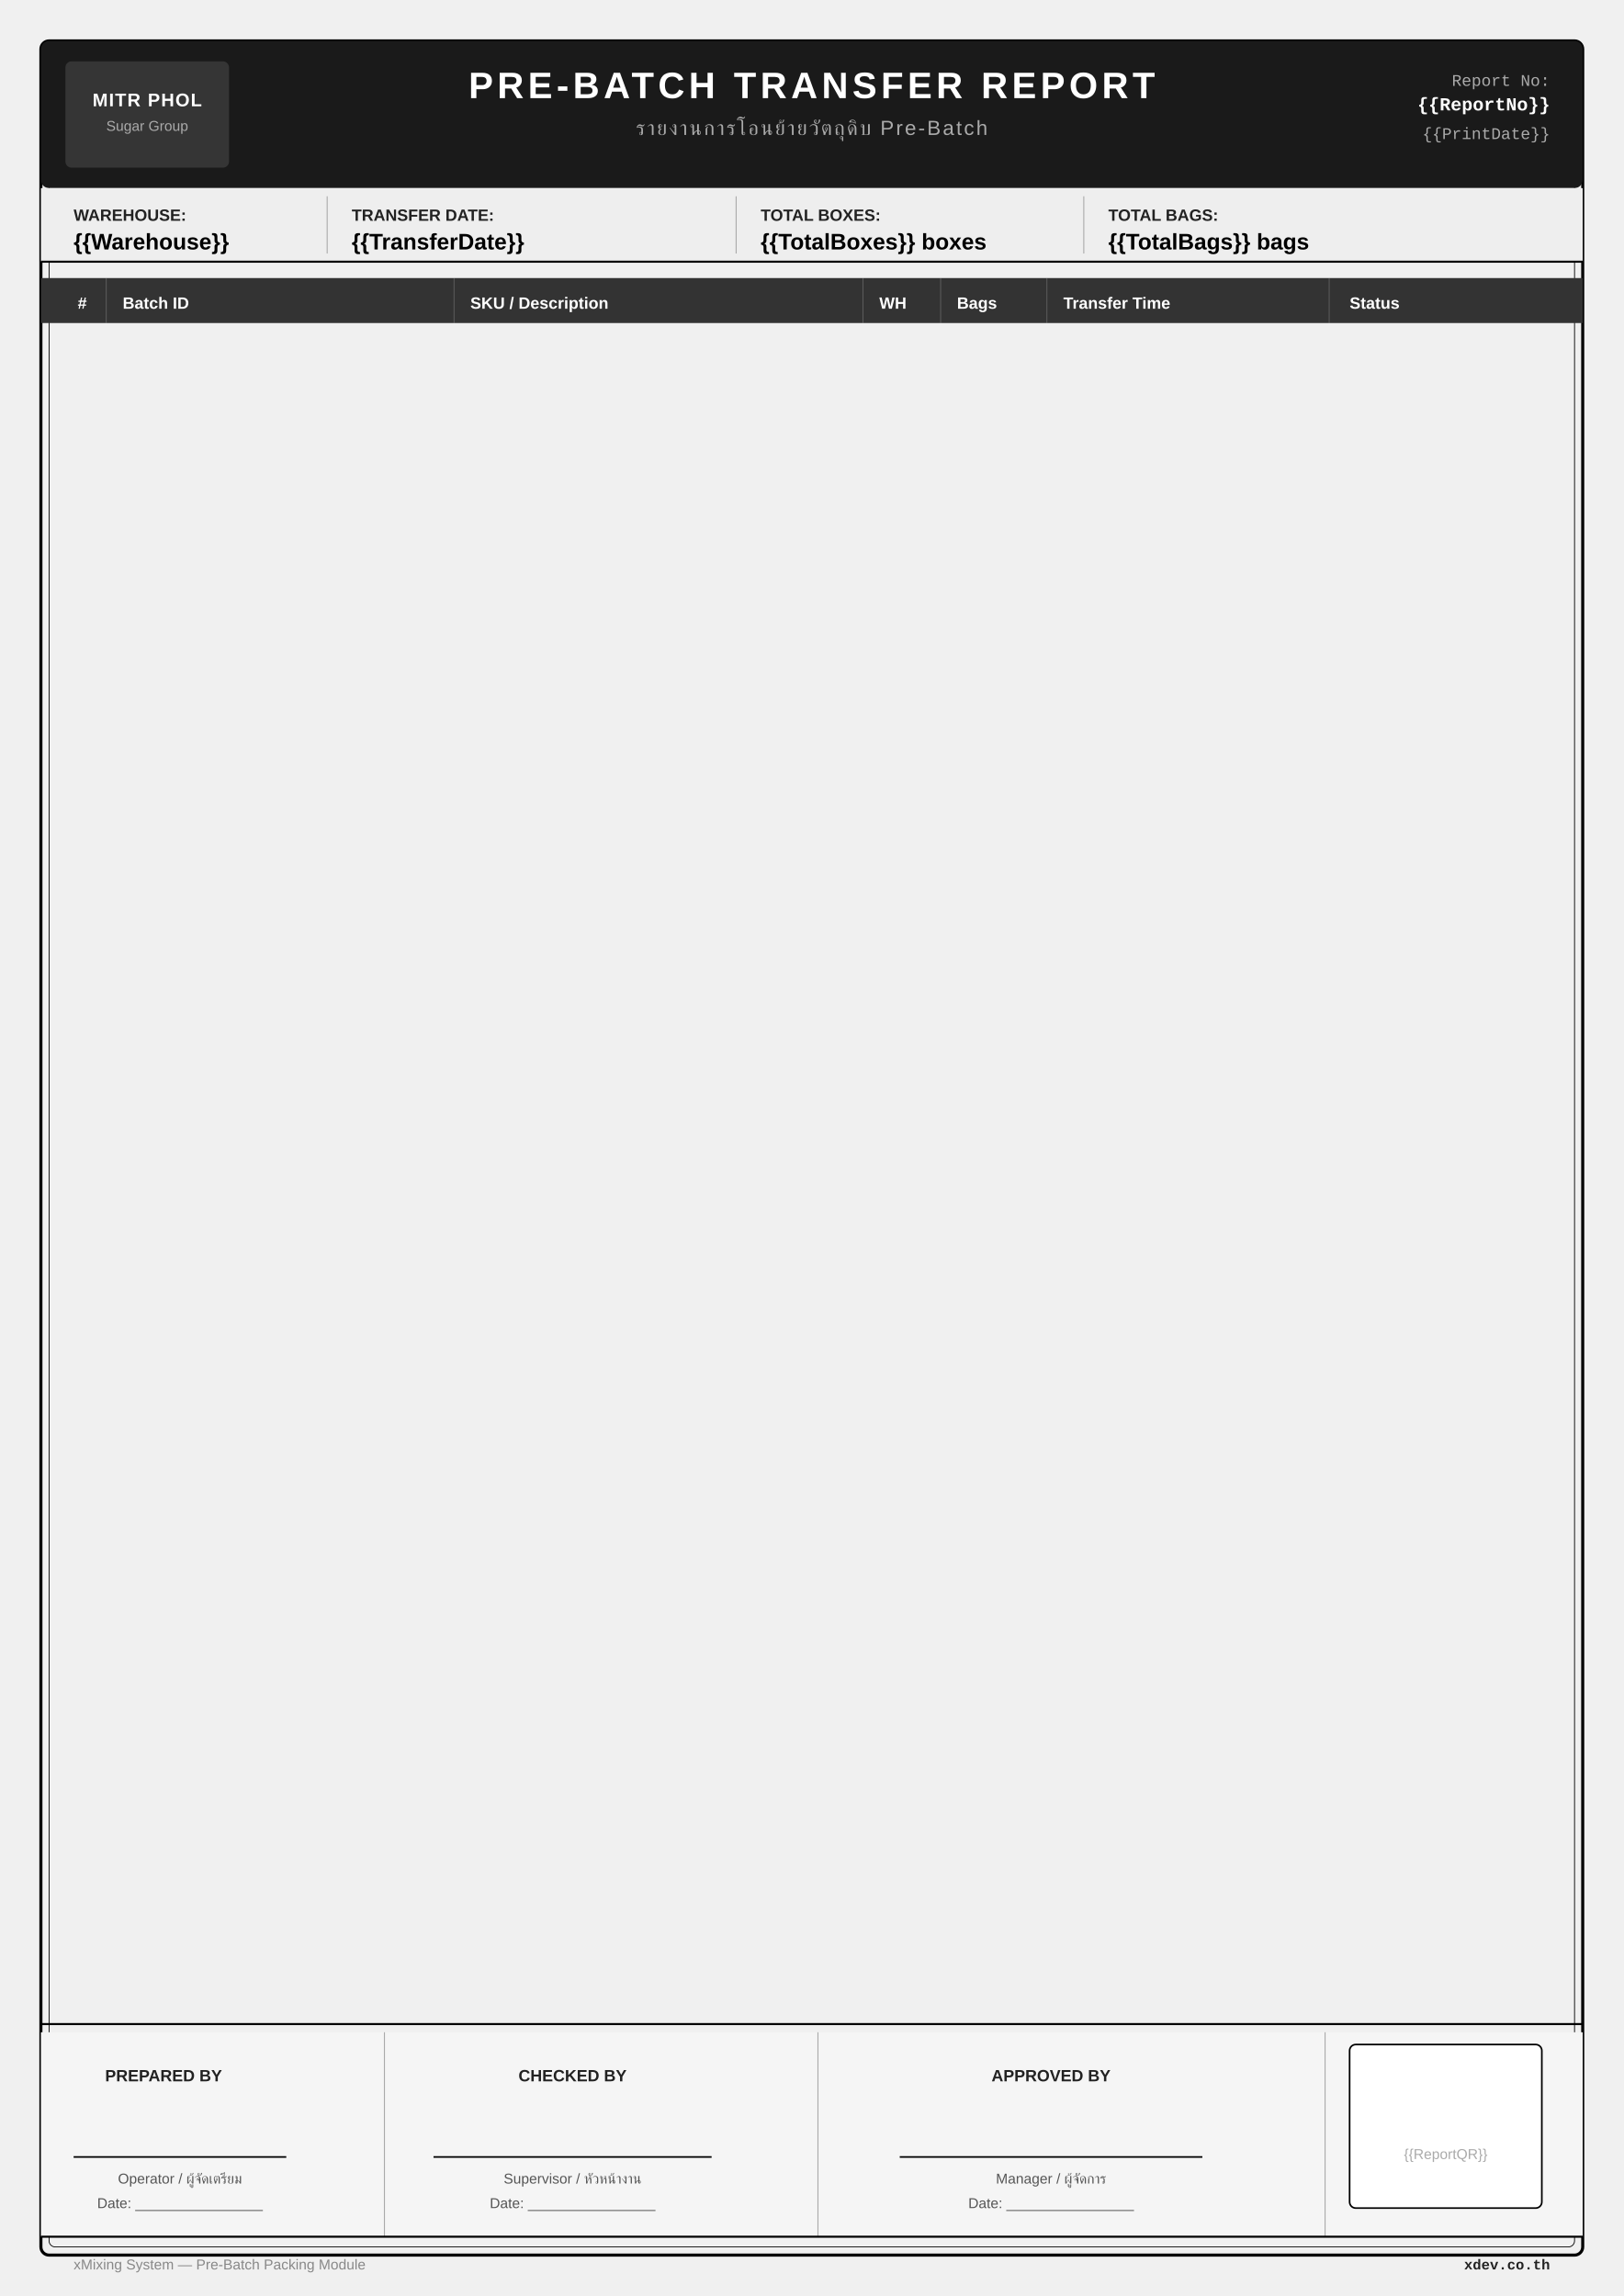
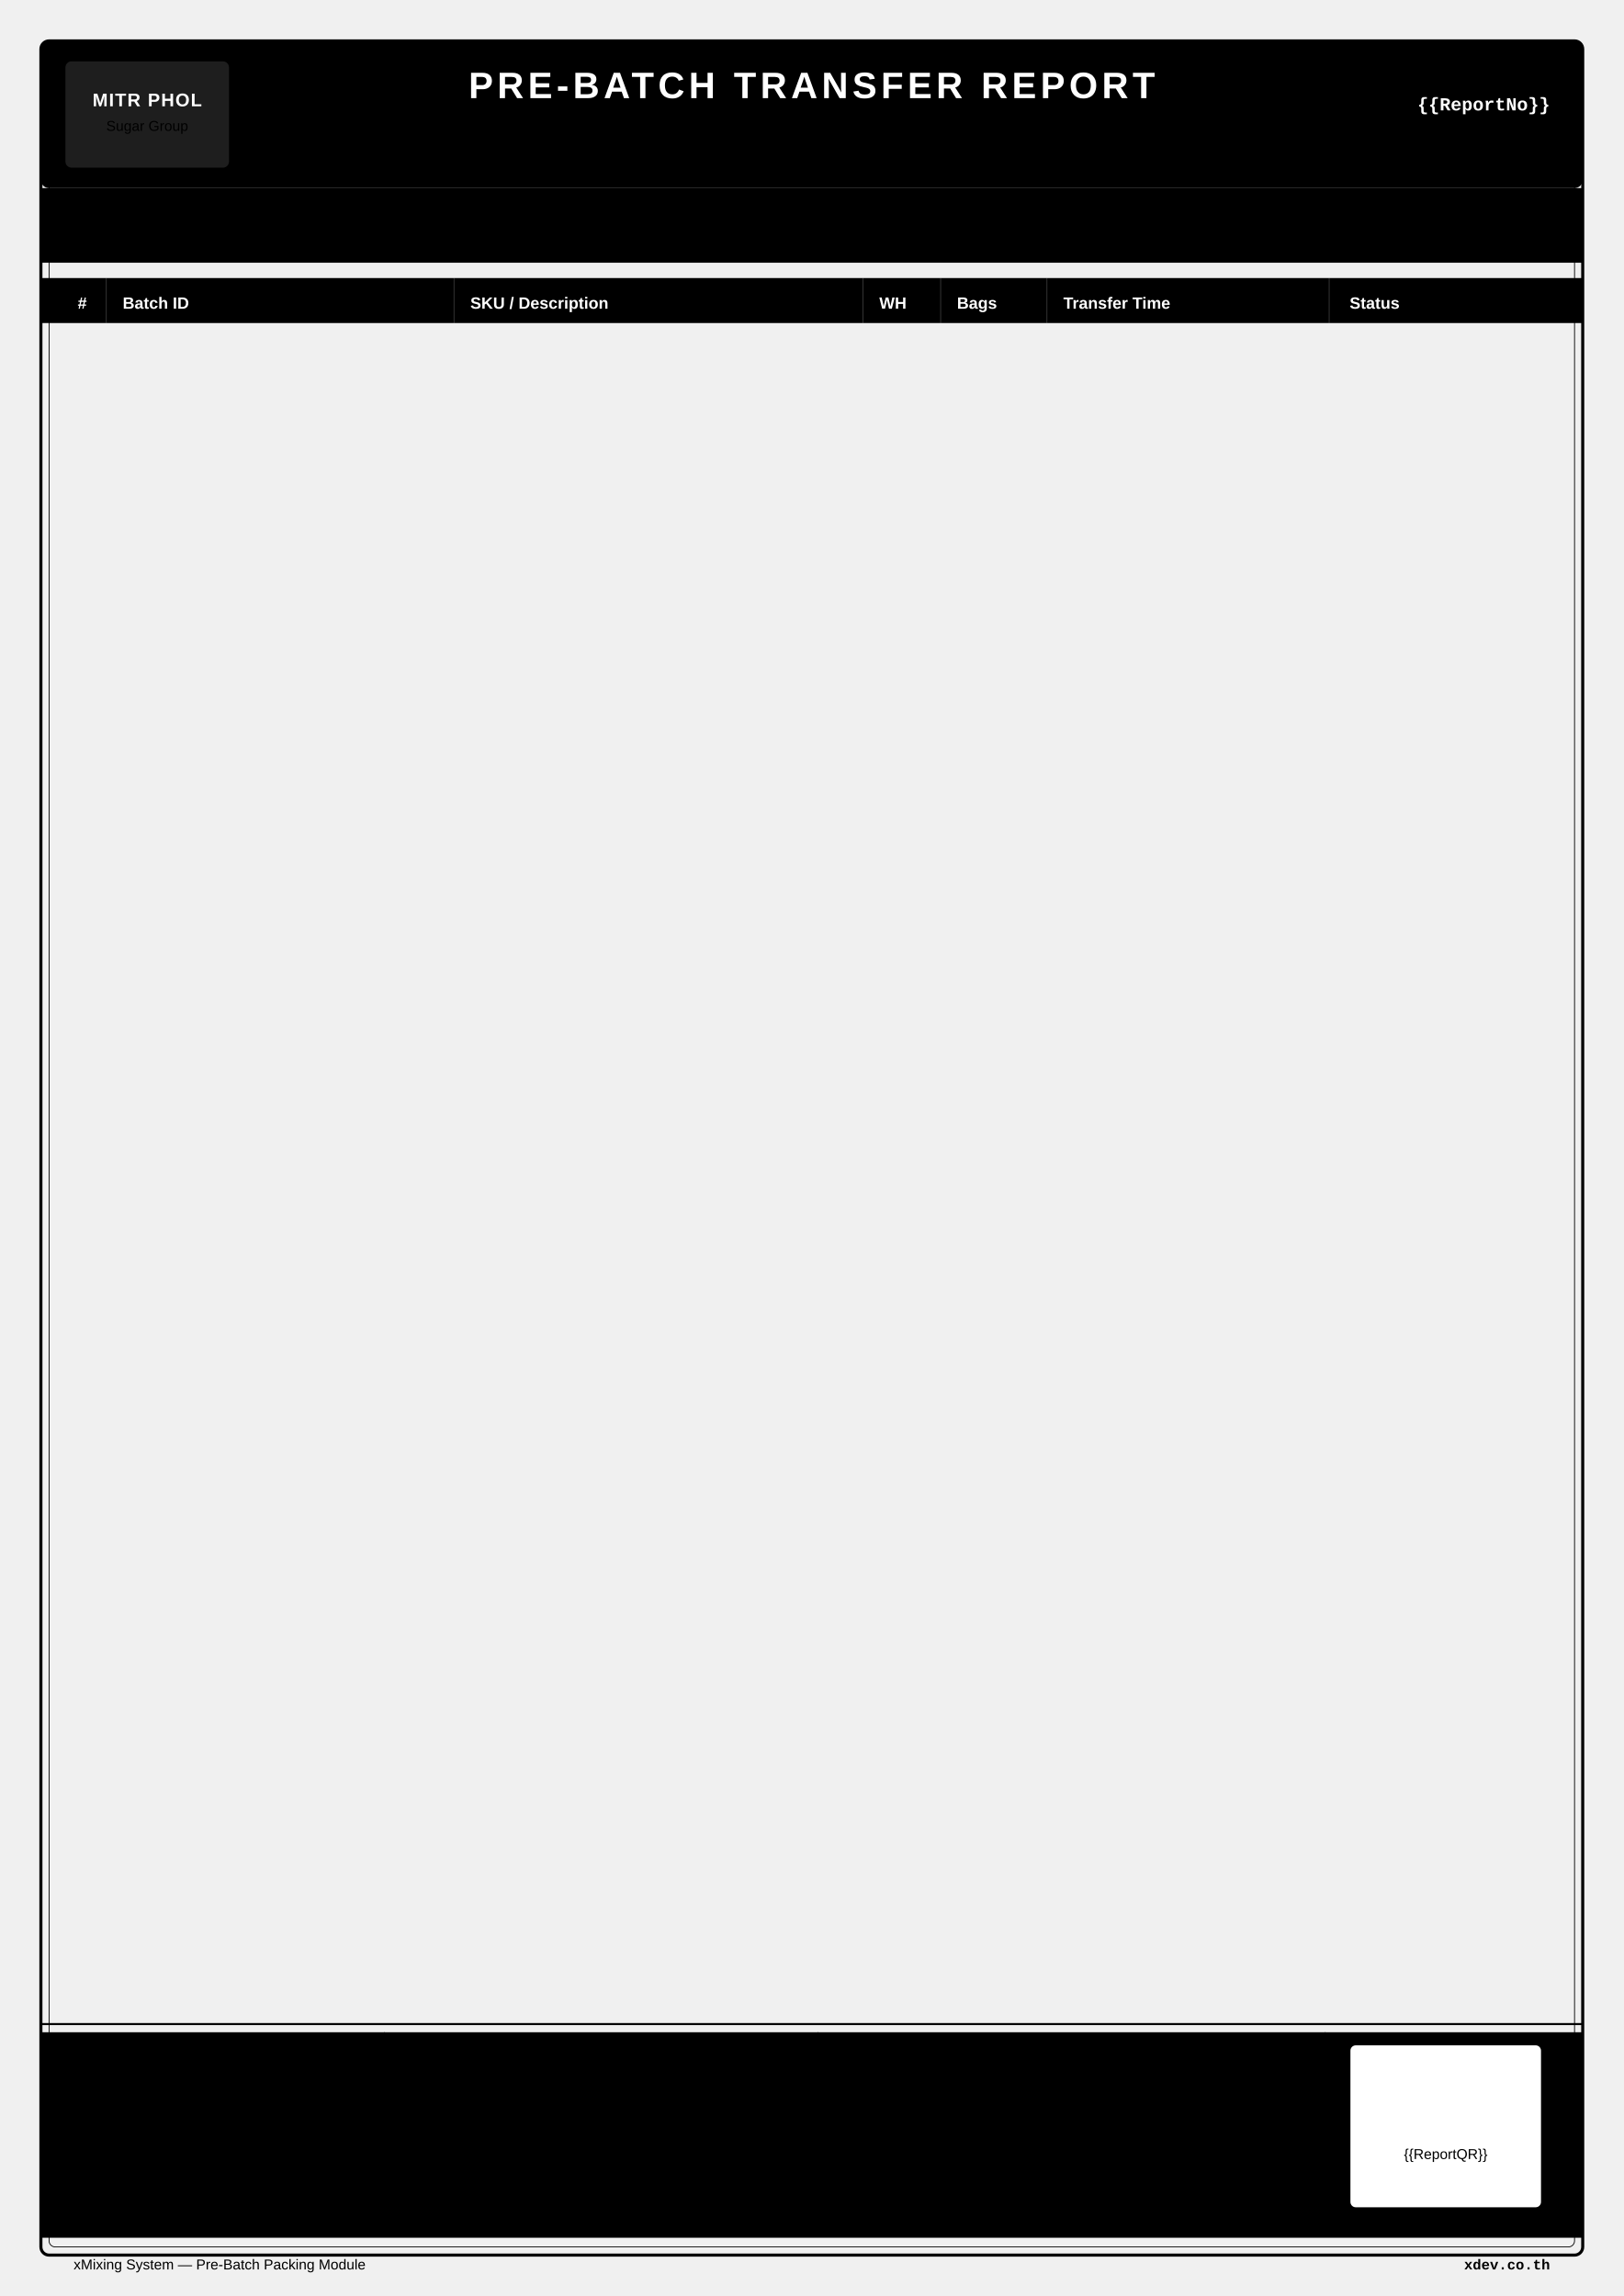
<svg xmlns="http://www.w3.org/2000/svg" width="794" height="1123" viewBox="0 0 794 1123" version="1.1" id="report-transfer-a4">
  <rect x="20" y="20" width="754" height="1083" rx="4" fill="none" stroke="#000000" stroke-width="1.5" />
  <rect x="24" y="24" width="746" height="1075" rx="3" fill="none" stroke="#000000" stroke-width="0.4" />
-   <rect x="20" y="20" width="754" height="72" rx="4" fill="#1a1a1a" />
+   <rect x="20" y="20" width="754" height="72" rx="4" fill="#000000" />
  <rect x="32" y="30" width="80" height="52" rx="3" fill="#ffffff" fill-opacity="0.12" />
  <text x="72" y="52" text-anchor="middle" style="font-size:9px;font-family:Arial,sans-serif;font-weight:bold;fill:#ffffff;letter-spacing:0.5px">MITR PHOL</text>
-   <text x="72" y="64" text-anchor="middle" style="font-size:7px;font-family:Arial,sans-serif;fill:#aaaaaa">Sugar Group</text>
+   <text x="72" y="64" text-anchor="middle" style="font-size:7px;font-family:Arial,sans-serif;fill:#000000">Sugar Group</text>
  <text x="397" y="48" text-anchor="middle" style="font-size:18px;font-family:Arial,sans-serif;font-weight:bold;fill:#ffffff;letter-spacing:2px">PRE-BATCH TRANSFER REPORT</text>
-   <text x="397" y="66" text-anchor="middle" style="font-size:10px;font-family:Arial,sans-serif;fill:#aaaaaa;letter-spacing:1px">รายงานการโอนย้ายวัตถุดิบ Pre-Batch</text>
-   <text x="758" y="42" text-anchor="end" style="font-size:8px;font-family:'Courier New',monospace;fill:#aaaaaa">Report No:</text>
+   <text x="397" y="66" text-anchor="middle" style="font-size:10px;font-family:Arial,sans-serif;fill:#000000;letter-spacing:1px">รายงานการโอนย้ายวัตถุดิบ Pre-Batch</text>
+   <text x="758" y="42" text-anchor="end" style="font-size:8px;font-family:'Courier New',monospace;fill:#000000">Report No:</text>
  <text x="758" y="54" text-anchor="end" style="font-size:9px;font-family:'Courier New',monospace;font-weight:bold;fill:#ffffff">{{ReportNo}}</text>
-   <text x="758" y="68" text-anchor="end" style="font-size:8px;font-family:'Courier New',monospace;fill:#aaaaaa">{{PrintDate}}</text>
-   <rect x="20" y="92" width="754" height="36" fill="#eeeeee" />
-   <text x="36" y="108" style="font-size:8px;font-family:Arial,sans-serif;font-weight:bold;fill:#222222">WAREHOUSE:</text>
+   <text x="758" y="68" text-anchor="end" style="font-size:8px;font-family:'Courier New',monospace;fill:#000000">{{PrintDate}}</text>
+   <rect x="20" y="92" width="754" height="36" fill="#000000" />
+   <text x="36" y="108" style="font-size:8px;font-family:Arial,sans-serif;font-weight:bold;fill:#000000">WAREHOUSE:</text>
  <text x="36" y="122" style="font-size:11px;font-family:Arial,sans-serif;font-weight:bold;fill:#000000">{{Warehouse}}</text>
-   <line x1="160" y1="96" x2="160" y2="124" stroke="#aaaaaa" stroke-width="0.5" />
-   <text x="172" y="108" style="font-size:8px;font-family:Arial,sans-serif;font-weight:bold;fill:#222222">TRANSFER DATE:</text>
+   <line x1="160" y1="96" x2="160" y2="124" stroke="#000000" stroke-width="0.5" />
+   <text x="172" y="108" style="font-size:8px;font-family:Arial,sans-serif;font-weight:bold;fill:#000000">TRANSFER DATE:</text>
  <text x="172" y="122" style="font-size:11px;font-family:Arial,sans-serif;font-weight:bold;fill:#000000">{{TransferDate}}</text>
-   <line x1="360" y1="96" x2="360" y2="124" stroke="#aaaaaa" stroke-width="0.5" />
-   <text x="372" y="108" style="font-size:8px;font-family:Arial,sans-serif;font-weight:bold;fill:#222222">TOTAL BOXES:</text>
+   <line x1="360" y1="96" x2="360" y2="124" stroke="#000000" stroke-width="0.5" />
+   <text x="372" y="108" style="font-size:8px;font-family:Arial,sans-serif;font-weight:bold;fill:#000000">TOTAL BOXES:</text>
  <text x="372" y="122" style="font-size:11px;font-family:Arial,sans-serif;font-weight:bold;fill:#000000">{{TotalBoxes}} boxes</text>
-   <line x1="530" y1="96" x2="530" y2="124" stroke="#aaaaaa" stroke-width="0.5" />
-   <text x="542" y="108" style="font-size:8px;font-family:Arial,sans-serif;font-weight:bold;fill:#222222">TOTAL BAGS:</text>
+   <line x1="530" y1="96" x2="530" y2="124" stroke="#000000" stroke-width="0.5" />
+   <text x="542" y="108" style="font-size:8px;font-family:Arial,sans-serif;font-weight:bold;fill:#000000">TOTAL BAGS:</text>
  <text x="542" y="122" style="font-size:11px;font-family:Arial,sans-serif;font-weight:bold;fill:#000000">{{TotalBags}} bags</text>
  <line x1="20" y1="128" x2="774" y2="128" stroke="#000000" stroke-width="1" />
-   <rect x="20" y="136" width="754" height="22" fill="#333333" />
+   <rect x="20" y="136" width="754" height="22" fill="#000000" />
  <text x="38" y="151" style="font-size:8px;font-family:Arial,sans-serif;font-weight:bold;fill:#ffffff">#</text>
  <text x="60" y="151" style="font-size:8px;font-family:Arial,sans-serif;font-weight:bold;fill:#ffffff">Batch ID</text>
  <text x="230" y="151" style="font-size:8px;font-family:Arial,sans-serif;font-weight:bold;fill:#ffffff">SKU / Description</text>
  <text x="430" y="151" style="font-size:8px;font-family:Arial,sans-serif;font-weight:bold;fill:#ffffff">WH</text>
  <text x="468" y="151" style="font-size:8px;font-family:Arial,sans-serif;font-weight:bold;fill:#ffffff">Bags</text>
  <text x="520" y="151" style="font-size:8px;font-family:Arial,sans-serif;font-weight:bold;fill:#ffffff">Transfer Time</text>
  <text x="660" y="151" style="font-size:8px;font-family:Arial,sans-serif;font-weight:bold;fill:#ffffff">Status</text>
  <line x1="52" y1="136" x2="52" y2="158" stroke="#ffffff" stroke-width="0.3" stroke-opacity="0.3" />
  <line x1="222" y1="136" x2="222" y2="158" stroke="#ffffff" stroke-width="0.3" stroke-opacity="0.3" />
  <line x1="422" y1="136" x2="422" y2="158" stroke="#ffffff" stroke-width="0.3" stroke-opacity="0.3" />
  <line x1="460" y1="136" x2="460" y2="158" stroke="#ffffff" stroke-width="0.3" stroke-opacity="0.3" />
  <line x1="512" y1="136" x2="512" y2="158" stroke="#ffffff" stroke-width="0.3" stroke-opacity="0.3" />
  <line x1="650" y1="136" x2="650" y2="158" stroke="#ffffff" stroke-width="0.3" stroke-opacity="0.3" />

  
  {{TransferRows}}

  
  <line x1="20" y1="990" x2="774" y2="990" stroke="#000000" stroke-width="1" />
-   <rect x="20" y="994" width="754" height="100" fill="#f5f5f5" />
-   <text x="80" y="1018" text-anchor="middle" style="font-size:8px;font-family:Arial,sans-serif;font-weight:bold;fill:#222222">PREPARED BY</text>
+   <rect x="20" y="994" width="754" height="100" fill="#000000" />
+   <text x="80" y="1018" text-anchor="middle" style="font-size:8px;font-family:Arial,sans-serif;font-weight:bold;fill:#000000">PREPARED BY</text>
  <line x1="36" y1="1055" x2="140" y2="1055" stroke="#000000" stroke-width="0.8" />
-   <text x="88" y="1068" text-anchor="middle" style="font-size:7px;font-family:Arial,sans-serif;fill:#555555">Operator / ผู้จัดเตรียม</text>
-   <text x="88" y="1080" text-anchor="middle" style="font-size:7px;font-family:Arial,sans-serif;fill:#555555">Date: ________________</text>
-   <text x="280" y="1018" text-anchor="middle" style="font-size:8px;font-family:Arial,sans-serif;font-weight:bold;fill:#222222">CHECKED BY</text>
+   <text x="88" y="1068" text-anchor="middle" style="font-size:7px;font-family:Arial,sans-serif;fill:#000000">Operator / ผู้จัดเตรียม</text>
+   <text x="88" y="1080" text-anchor="middle" style="font-size:7px;font-family:Arial,sans-serif;fill:#000000">Date: ________________</text>
+   <text x="280" y="1018" text-anchor="middle" style="font-size:8px;font-family:Arial,sans-serif;font-weight:bold;fill:#000000">CHECKED BY</text>
  <line x1="212" y1="1055" x2="348" y2="1055" stroke="#000000" stroke-width="0.8" />
-   <text x="280" y="1068" text-anchor="middle" style="font-size:7px;font-family:Arial,sans-serif;fill:#555555">Supervisor / หัวหน้างาน</text>
-   <text x="280" y="1080" text-anchor="middle" style="font-size:7px;font-family:Arial,sans-serif;fill:#555555">Date: ________________</text>
-   <text x="514" y="1018" text-anchor="middle" style="font-size:8px;font-family:Arial,sans-serif;font-weight:bold;fill:#222222">APPROVED BY</text>
+   <text x="280" y="1068" text-anchor="middle" style="font-size:7px;font-family:Arial,sans-serif;fill:#000000">Supervisor / หัวหน้างาน</text>
+   <text x="280" y="1080" text-anchor="middle" style="font-size:7px;font-family:Arial,sans-serif;fill:#000000">Date: ________________</text>
+   <text x="514" y="1018" text-anchor="middle" style="font-size:8px;font-family:Arial,sans-serif;font-weight:bold;fill:#000000">APPROVED BY</text>
  <line x1="440" y1="1055" x2="588" y2="1055" stroke="#000000" stroke-width="0.8" />
-   <text x="514" y="1068" text-anchor="middle" style="font-size:7px;font-family:Arial,sans-serif;fill:#555555">Manager / ผู้จัดการ</text>
-   <text x="514" y="1080" text-anchor="middle" style="font-size:7px;font-family:Arial,sans-serif;fill:#555555">Date: ________________</text>
+   <text x="514" y="1068" text-anchor="middle" style="font-size:7px;font-family:Arial,sans-serif;fill:#000000">Manager / ผู้จัดการ</text>
+   <text x="514" y="1080" text-anchor="middle" style="font-size:7px;font-family:Arial,sans-serif;fill:#000000">Date: ________________</text>
  <rect x="660" y="1000" width="94" height="80" rx="3" fill="#ffffff" stroke="#000000" stroke-width="0.8" />
-   <text x="707" y="1056" text-anchor="middle" style="font-size:7px;font-family:Arial,sans-serif;fill:#aaaaaa">{{ReportQR}}</text>
-   <line x1="188" y1="994" x2="188" y2="1094" stroke="#aaaaaa" stroke-width="0.5" />
-   <line x1="400" y1="994" x2="400" y2="1094" stroke="#aaaaaa" stroke-width="0.5" />
-   <line x1="648" y1="994" x2="648" y2="1094" stroke="#aaaaaa" stroke-width="0.5" />
+   <text x="707" y="1056" text-anchor="middle" style="font-size:7px;font-family:Arial,sans-serif;fill:#000000">{{ReportQR}}</text>
+   <line x1="188" y1="994" x2="188" y2="1094" stroke="#000000" stroke-width="0.5" />
+   <line x1="400" y1="994" x2="400" y2="1094" stroke="#000000" stroke-width="0.5" />
+   <line x1="648" y1="994" x2="648" y2="1094" stroke="#000000" stroke-width="0.5" />
  <line x1="20" y1="1094" x2="774" y2="1094" stroke="#000000" stroke-width="1" />
-   <text x="36" y="1110" style="font-size:7px;font-family:Arial,sans-serif;fill:#888888">xMixing System — Pre-Batch Packing Module</text>
-   <text x="758" y="1110" text-anchor="end" style="font-size:7px;font-family:'Courier New',monospace;font-weight:bold;fill:#222222">xdev.co.th</text>
+   <text x="36" y="1110" style="font-size:7px;font-family:Arial,sans-serif;fill:black888">xMixing System — Pre-Batch Packing Module</text>
+   <text x="758" y="1110" text-anchor="end" style="font-size:7px;font-family:'Courier New',monospace;font-weight:bold;fill:#000000">xdev.co.th</text>
</svg>
